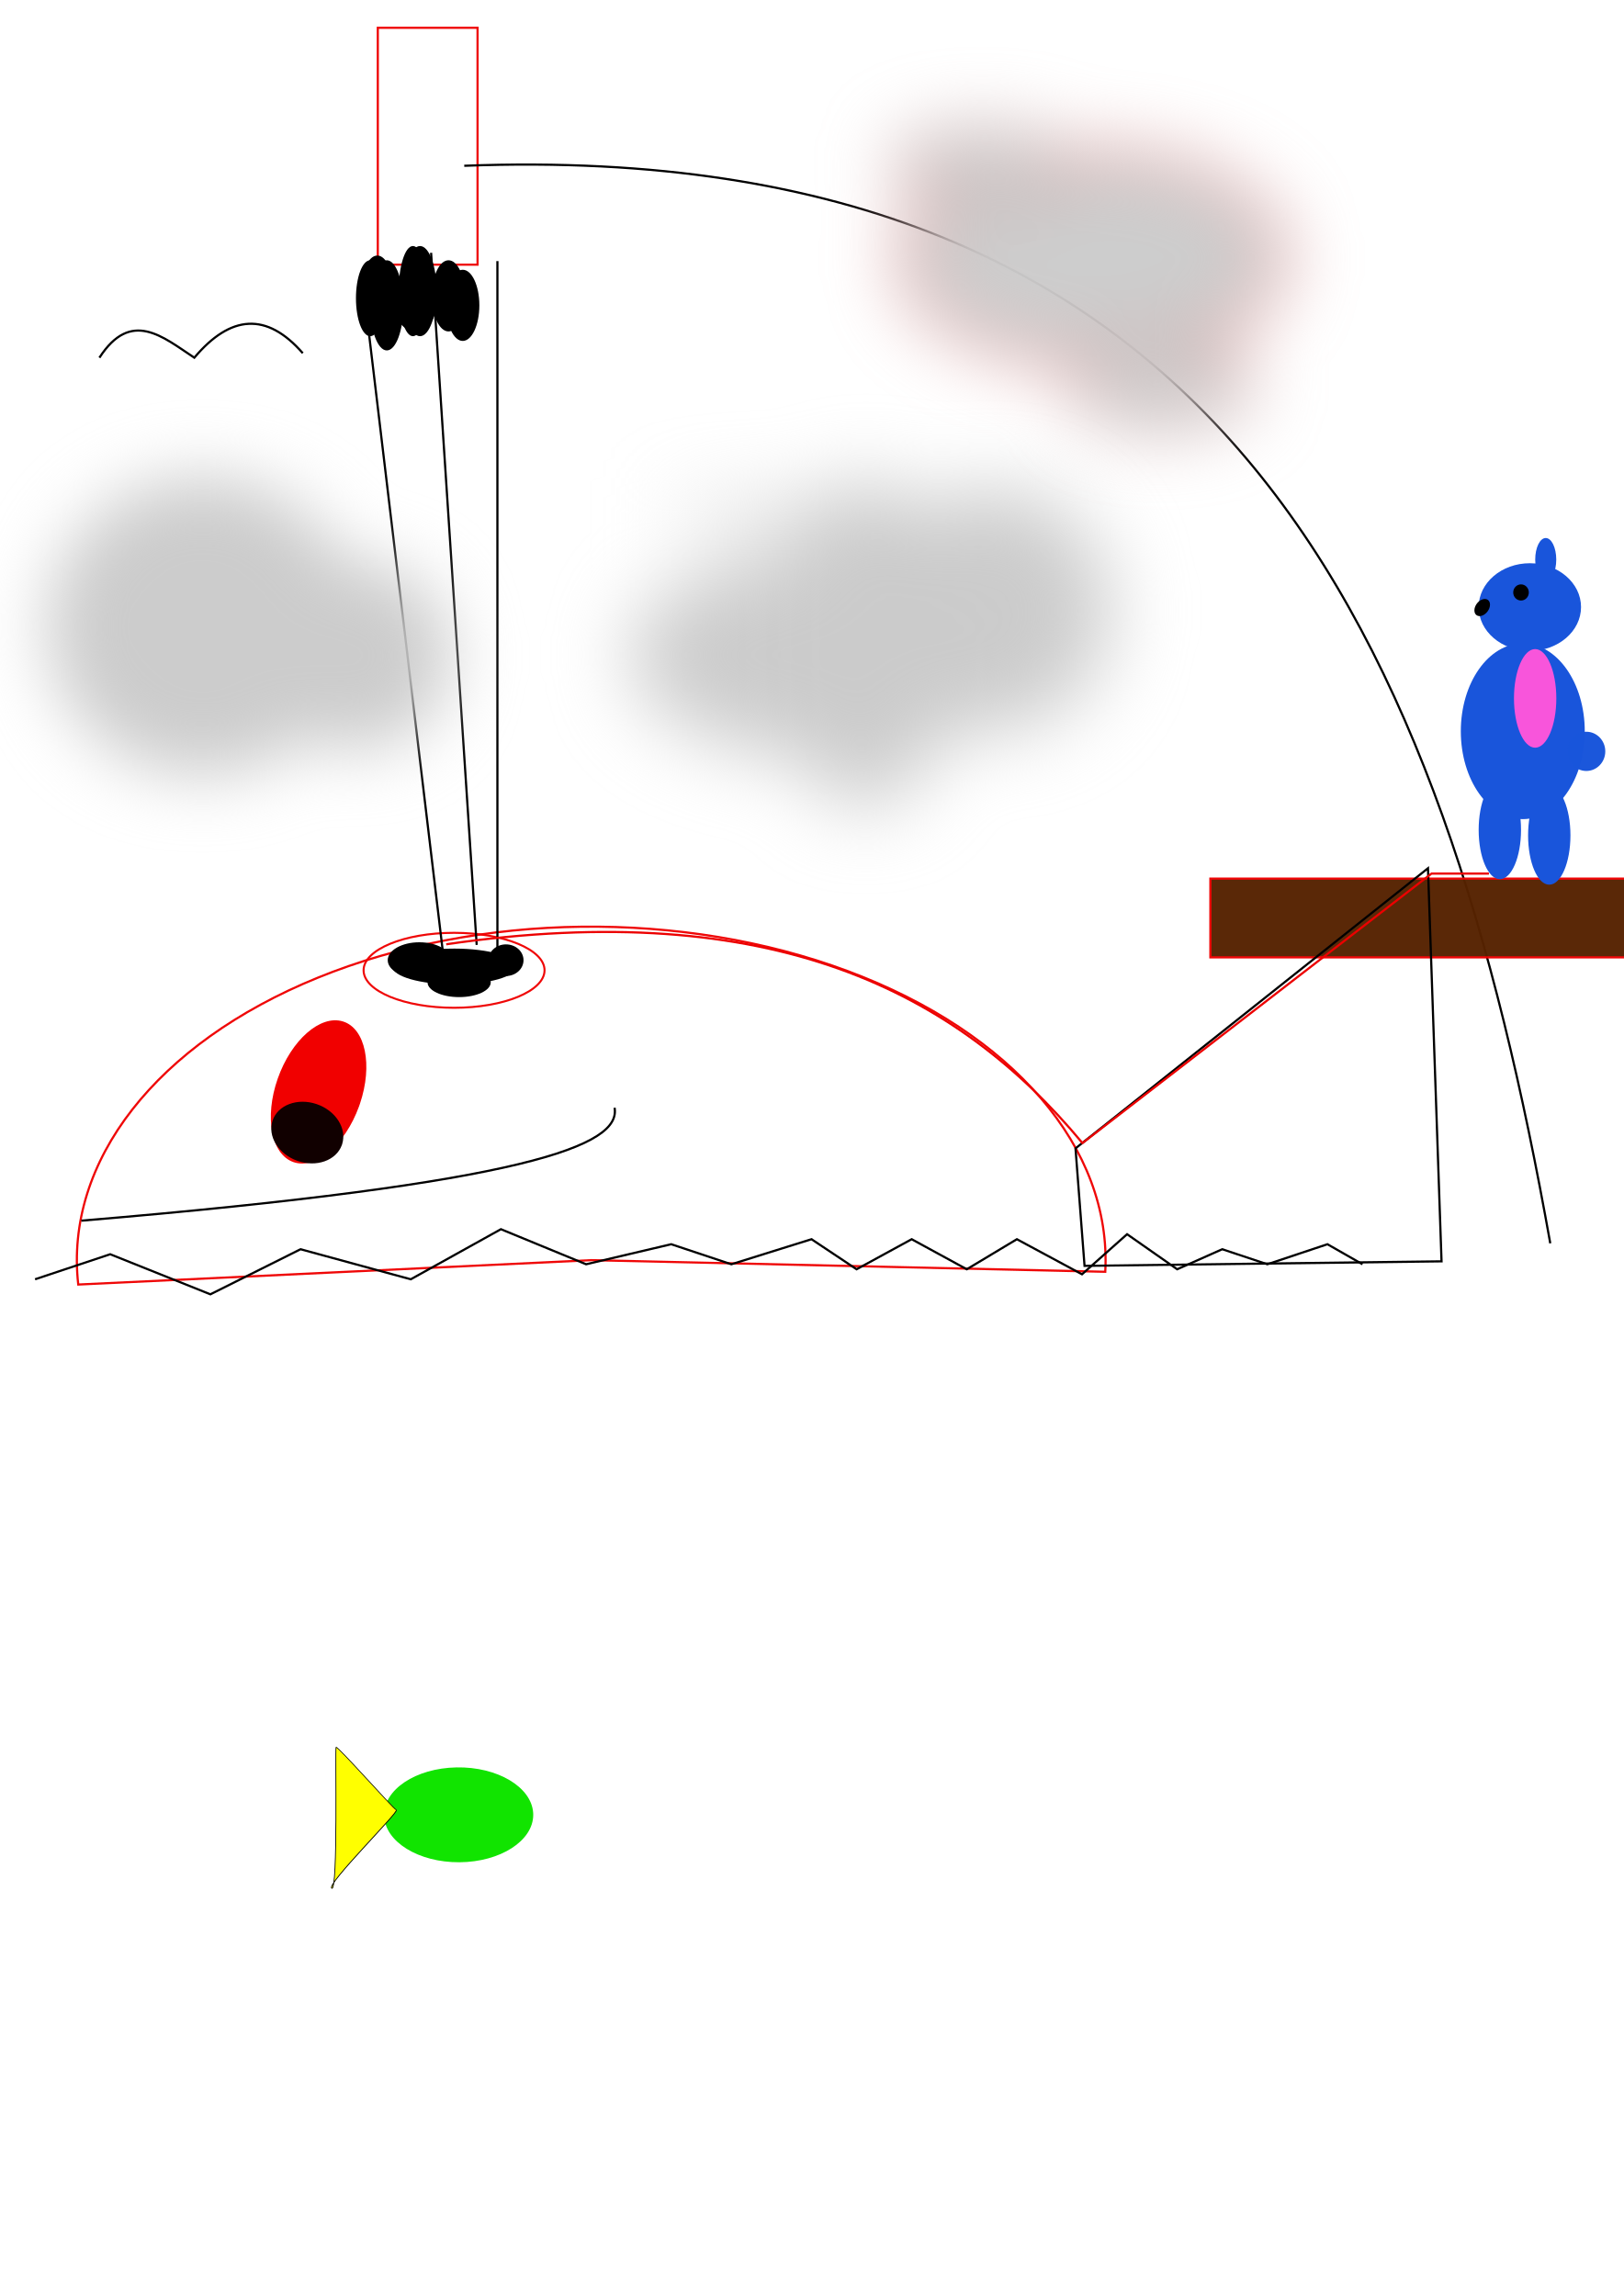
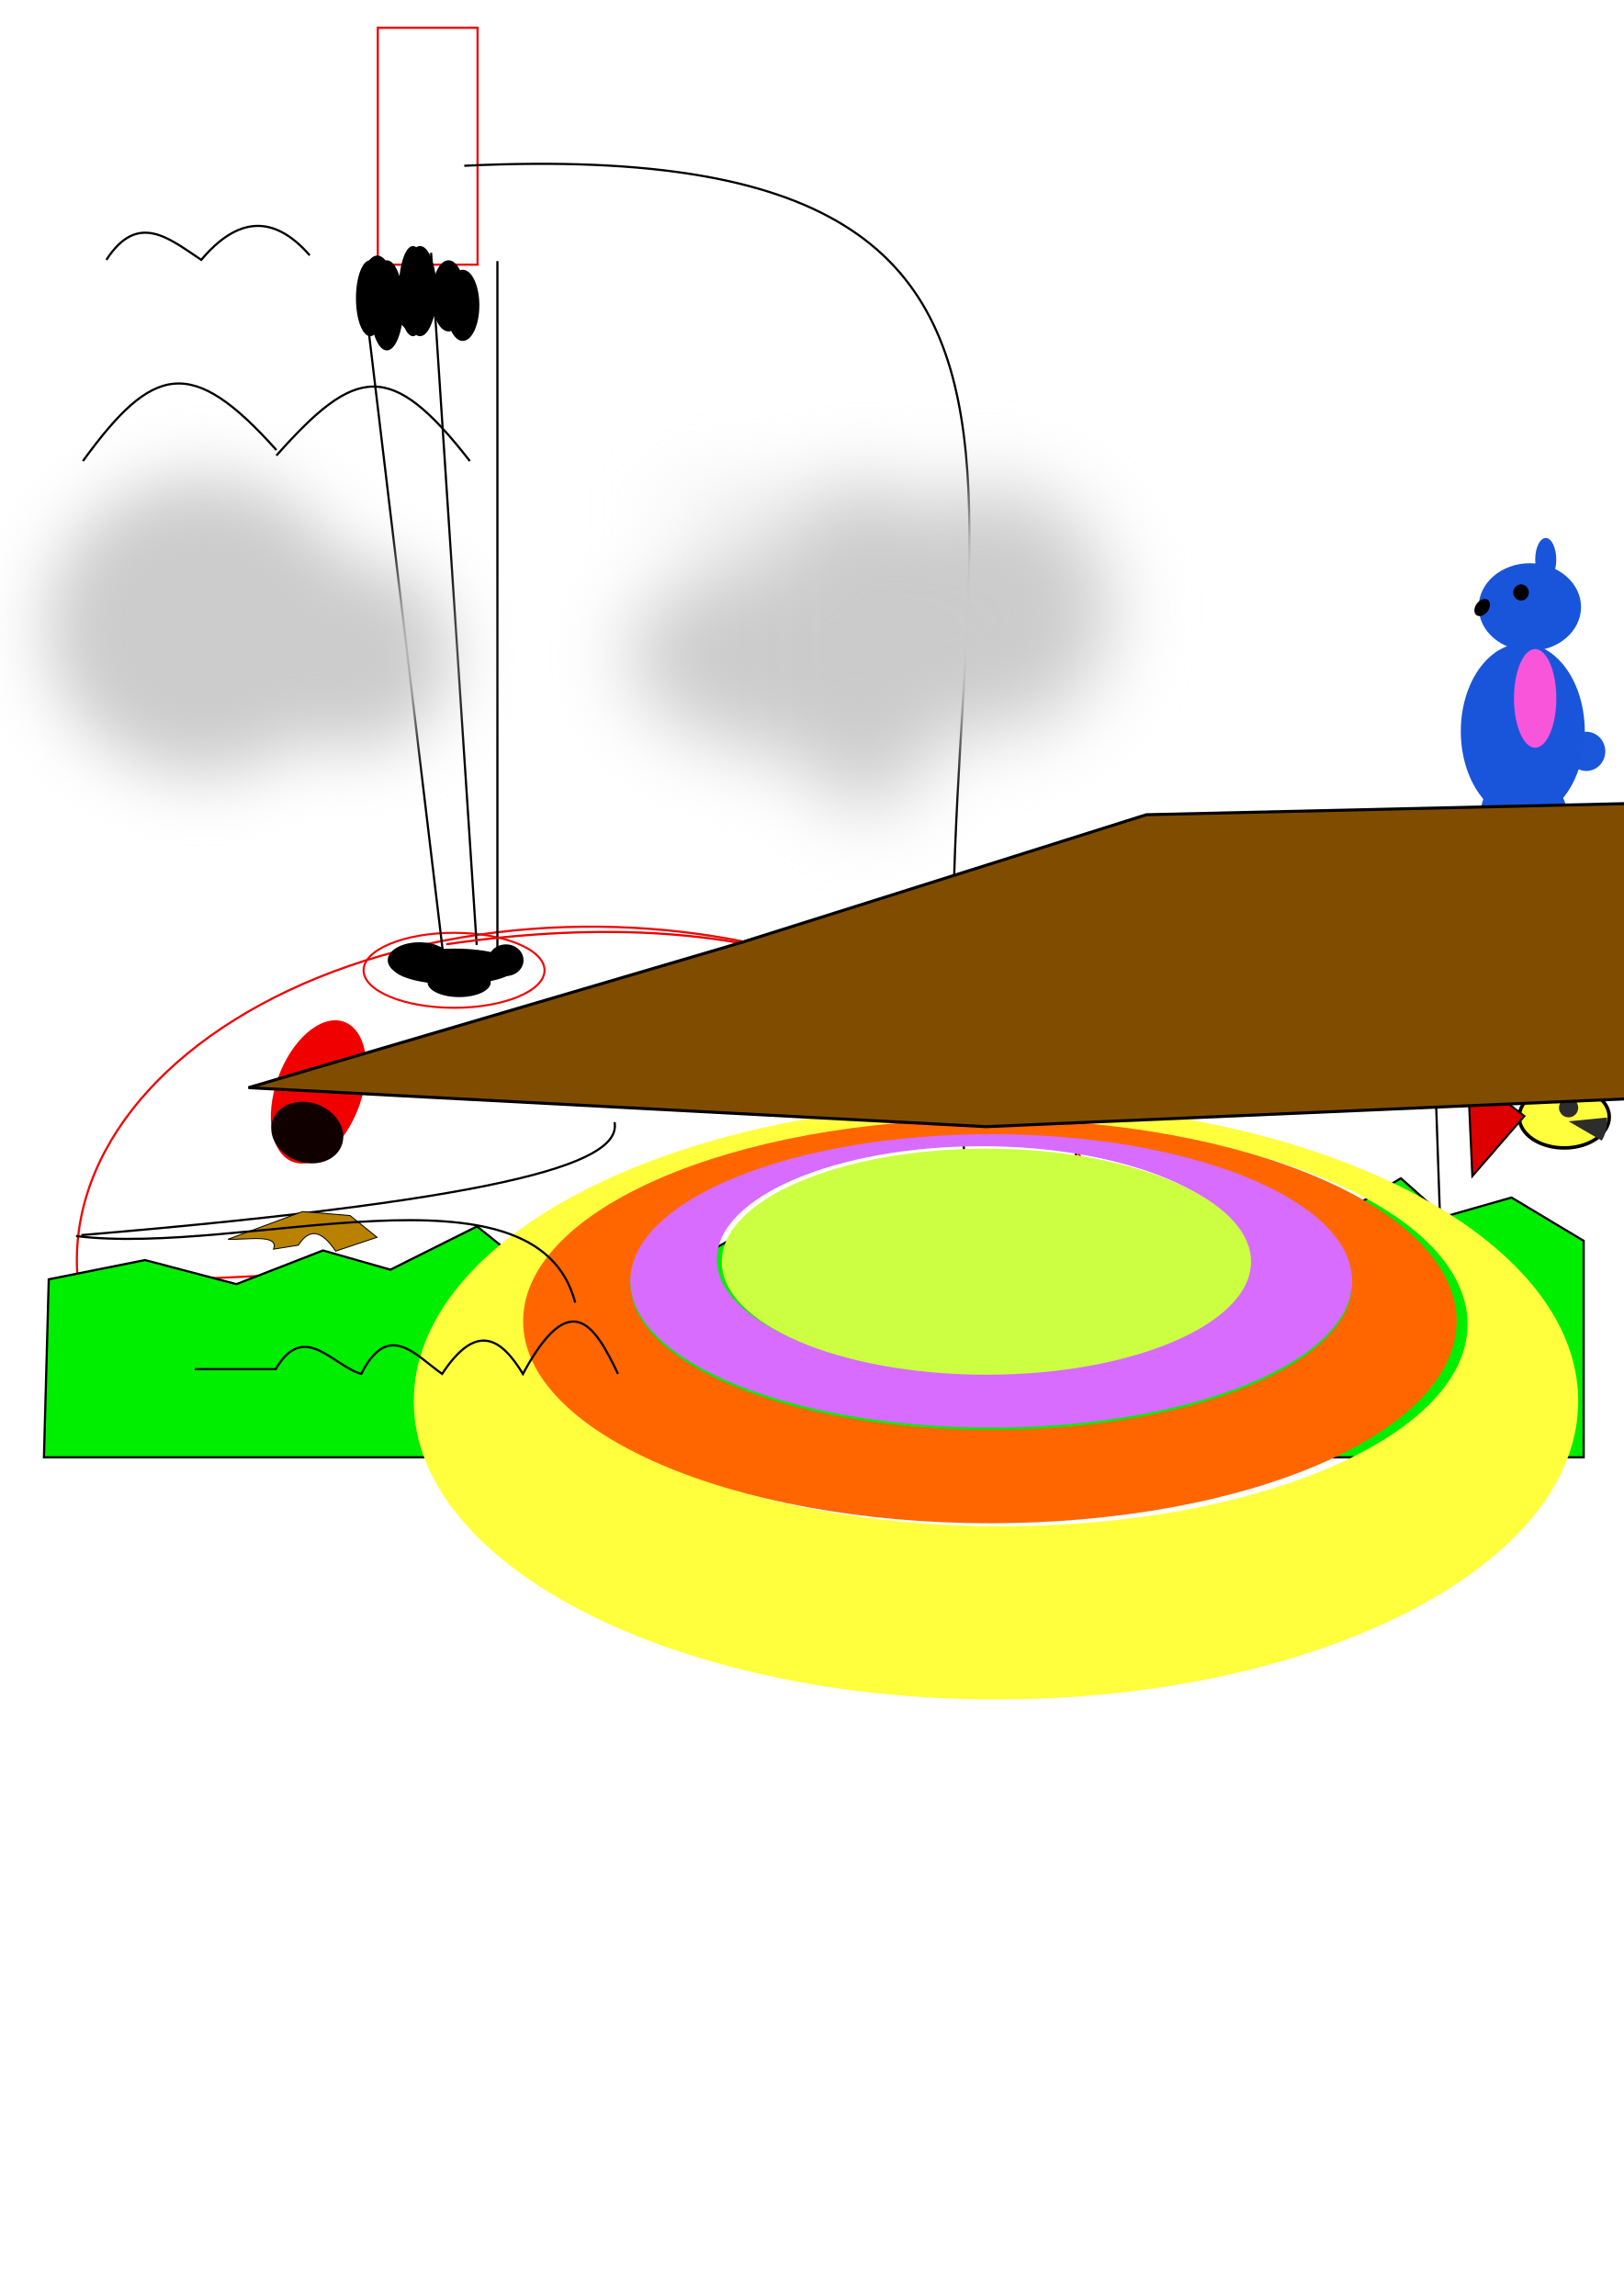
<svg xmlns="http://www.w3.org/2000/svg" version="1.1" id="svg2" viewBox="0 0 744.094 1052.362" height="297mm" width="210mm">
  <defs id="defs4">
    <filter style="color-interpolation-filters:sRGB" id="filter4315" x="-0.212" width="1.425" y="-0.276" height="1.552">
      <feGaussianBlur stdDeviation="15.836" id="feGaussianBlur4317" />
    </filter>
    <filter height="1.537" y="-0.269" width="1.396" x="-0.198" id="filter4284" style="color-interpolation-filters:sRGB">
      <feGaussianBlur id="feGaussianBlur4286" stdDeviation="15.302" />
    </filter>
    <filter height="1.562" y="-0.281" width="1.384" x="-0.192" id="filter4398" style="color-interpolation-filters:sRGB">
      <feGaussianBlur id="feGaussianBlur4400" stdDeviation="17.619" />
    </filter>
  </defs>
  <g transform="translate(3.799142,3.799145)" id="layer1">
    <path d="m 32.059,584.964 a 235.714,152.857 0 0 1 109.724,-140.621 235.714,152.857 0 0 1 242.98,-3.019 235.714,152.857 0 0 1 117.951,137.792 l -235.571,-5.325 z" id="path4160" style="opacity:0.97;fill:none;fill-opacity:1;stroke:#ef0000;stroke-width:1;stroke-miterlimit:4;stroke-dasharray:none;stroke-opacity:1" />
    <ellipse ry="17.179" rx="41.465" cy="440.934" cx="204.286" id="path4170" style="opacity:0.97;fill:none;fill-opacity:1;stroke:#ef0000;stroke-width:0.927;stroke-miterlimit:4;stroke-dasharray:none;stroke-opacity:1" />
  </g>
  <rect y="12.736" x="173.134" height="108.571" width="45.714" id="rect4175" style="opacity:0.97;fill:none;fill-opacity:1;stroke:#ef0000;stroke-width:1;stroke-miterlimit:4;stroke-dasharray:none;stroke-opacity:1" />
  <path id="path4233" d="" style="fill:none;fill-rule:evenodd;stroke:#000000;stroke-width:1px;stroke-linecap:butt;stroke-linejoin:miter;stroke-opacity:1" />
  <path id="path4237" d="m 203.254,438.801 -36.092,-302.032" style="fill:none;fill-rule:evenodd;stroke:#000000;stroke-width:1px;stroke-linecap:butt;stroke-linejoin:miter;stroke-opacity:1" />
  <path id="path4245" d="m 218.451,433.102 -20.895,-317.228" style="fill:none;fill-rule:evenodd;stroke:#000000;stroke-width:1px;stroke-linecap:butt;stroke-linejoin:miter;stroke-opacity:1" />
  <g id="g4260">
    <path style="fill:none;fill-rule:evenodd;stroke:#000000;stroke-width:1px;stroke-linecap:butt;stroke-linejoin:miter;stroke-opacity:1" d="m 227.948,435.002 0,-315.329" id="path4249" />
  </g>
-   <path id="path4282" d="m 212.752,75.983 c 350.041,-13.377 448.272,216.661 497.688,493.888" style="fill:none;fill-rule:evenodd;stroke:#000000;stroke-width:1px;stroke-linecap:butt;stroke-linejoin:miter;stroke-opacity:1" />
+   <path id="path4282" d="m 212.752,75.983 c 350.041,-16.859 184.816,205.79 234.232,486.289" style="fill:none;fill-rule:evenodd;stroke:#000000;stroke-width:1px;stroke-linecap:butt;stroke-linejoin:miter;stroke-opacity:1" />
  <rect y="402.709" x="554.675" height="36.092" width="195.656" id="rect4859" style="opacity:0.97;fill:#552200;fill-opacity:1;stroke:#ef0000;stroke-width:1;stroke-miterlimit:4;stroke-dasharray:none;stroke-opacity:1" />
  <g transform="translate(-153.1841,237.5237)" id="g4374-9" style="fill:#341979;fill-opacity:0">
    <ellipse ry="52.238" rx="56.037" cy="107.326" cx="458.746" id="path4358-8" style="opacity:0.97;fill:#341979;fill-opacity:0;stroke:#6e4e5d;stroke-width:1.9;stroke-miterlimit:4;stroke-dasharray:none;stroke-opacity:0" />
    <ellipse ry="60.786" rx="43.69" cy="112.075" cx="545.177" id="path4360-4" style="opacity:0.97;fill:#341979;fill-opacity:0;stroke:#6e4e5d;stroke-width:1.9;stroke-miterlimit:4;stroke-dasharray:none;stroke-opacity:0" />
    <ellipse ry="35.142" rx="37.042" cy="190.907" cx="603.114" id="path4362-6" style="opacity:0.97;fill:#341979;fill-opacity:0;stroke:#6e4e5d;stroke-width:1.9;stroke-miterlimit:4;stroke-dasharray:none;stroke-opacity:0" />
    <ellipse ry="20.895" rx="98.778" cy="159.564" cx="548.976" id="path4364-7" style="opacity:0.97;fill:#341979;fill-opacity:0;stroke:#6e4e5d;stroke-width:1.9;stroke-miterlimit:4;stroke-dasharray:none;stroke-opacity:0" />
  </g>
  <path style="opacity:0.97;fill:#dc0000;fill-opacity:0;stroke:#6e4e5d;stroke-width:1.9;stroke-miterlimit:4;stroke-dasharray:none;stroke-opacity:0" id="path4756" ry="25.644" rx="0.95" cy="183.309" cx="46.539" />
-   <g id="g4222" style="fill:#cccccc;filter:url(#filter4315)">
-     <ellipse style="opacity:0.97;fill:#cccccc;fill-opacity:1;stroke:#ef0000;stroke-width:2.249;stroke-miterlimit:4;stroke-dasharray:none;stroke-opacity:1" id="path4170-1" cx="500.342" cy="118.167" rx="87.145" ry="48.084" />
-     <ellipse style="opacity:0.97;fill:#cccccc;fill-opacity:1;stroke:#ef0000;stroke-width:1.012;stroke-miterlimit:4;stroke-dasharray:none;stroke-opacity:1" id="path4170-3" cx="531.907" cy="175.925" rx="41.422" ry="20.495" />
-     <ellipse style="opacity:0.97;fill:#cccccc;fill-opacity:1;stroke:#ef0000;stroke-width:0.927;stroke-miterlimit:4;stroke-dasharray:none;stroke-opacity:1" id="path4170-8" cx="449.972" cy="75.856" rx="41.465" ry="17.179" />
-   </g>
  <g style="fill:#cccccc;fill-opacity:1;filter:url(#filter4284)" id="g4870">
    <ellipse style="color:#000000;clip-rule:nonzero;display:inline;overflow:visible;visibility:visible;opacity:1;isolation:auto;mix-blend-mode:normal;color-interpolation:sRGB;color-interpolation-filters:linearRGB;solid-color:#000000;solid-opacity:1;fill:#cccccc;fill-opacity:1;fill-rule:nonzero;stroke:#224ed4;stroke-width:1.9;stroke-linecap:butt;stroke-linejoin:miter;stroke-miterlimit:4;stroke-dasharray:none;stroke-dashoffset:0;stroke-opacity:0;color-rendering:auto;image-rendering:auto;shape-rendering:auto;text-rendering:auto;enable-background:accumulate" id="path4858" cx="92.741" cy="287.008" rx="71.264" ry="68.335" />
    <ellipse style="color:#000000;clip-rule:nonzero;display:inline;overflow:visible;visibility:visible;opacity:1;isolation:auto;mix-blend-mode:normal;color-interpolation:sRGB;color-interpolation-filters:linearRGB;solid-color:#000000;solid-opacity:1;fill:#cccccc;fill-opacity:1;fill-rule:nonzero;stroke:#224ed4;stroke-width:1.9;stroke-linecap:butt;stroke-linejoin:miter;stroke-miterlimit:4;stroke-dasharray:none;stroke-dashoffset:0;stroke-opacity:0;color-rendering:auto;image-rendering:auto;shape-rendering:auto;text-rendering:auto;enable-background:accumulate" id="path4868" cx="163.028" cy="300.675" rx="43.93" ry="42.954" />
  </g>
  <ellipse ry="9.273" rx="21.637" cy="404.269" cx="495.601" id="path4294" style="color:#000000;clip-rule:nonzero;display:inline;overflow:visible;visibility:visible;opacity:1;isolation:auto;mix-blend-mode:normal;color-interpolation:sRGB;color-interpolation-filters:linearRGB;solid-color:#000000;solid-opacity:1;fill:#1955db;fill-opacity:0;fill-rule:nonzero;stroke:#224ed4;stroke-width:1.9;stroke-linecap:butt;stroke-linejoin:miter;stroke-miterlimit:4;stroke-dasharray:none;stroke-dashoffset:0;stroke-opacity:0;color-rendering:auto;image-rendering:auto;shape-rendering:auto;text-rendering:auto;enable-background:accumulate" />
  <g style="fill:#cccccc;fill-opacity:0.981;filter:url(#filter4398)" id="g4304">
    <path d="m 436.901,235.547 a 66.485,5.699 0 0 1 -42.085,5.301 66.485,5.699 0 0 1 -72.975,-1.41 66.485,5.699 0 0 1 -11.479,-6.336 66.485,5.699 0 0 1 64.55,-3.241 l -4.496,5.686 z" id="path4771" style="opacity:0.97;fill:#cccccc;fill-opacity:0.981;stroke:#6e4e5d;stroke-width:1.9;stroke-miterlimit:4;stroke-dasharray:none;stroke-opacity:0" />
    <ellipse style="color:#000000;clip-rule:nonzero;display:inline;overflow:visible;visibility:visible;opacity:1;isolation:auto;mix-blend-mode:normal;color-interpolation:sRGB;color-interpolation-filters:linearRGB;solid-color:#000000;solid-opacity:1;fill:#cccccc;fill-opacity:0.981;fill-rule:nonzero;stroke:#224ed4;stroke-width:1.9;stroke-linecap:butt;stroke-linejoin:miter;stroke-miterlimit:4;stroke-dasharray:none;stroke-dashoffset:0;stroke-opacity:0;color-rendering:auto;image-rendering:auto;shape-rendering:auto;text-rendering:auto;enable-background:accumulate" id="path4288" cx="396.686" cy="295.052" rx="40.184" ry="75.216" />
    <ellipse style="color:#000000;clip-rule:nonzero;display:inline;overflow:visible;visibility:visible;opacity:1;isolation:auto;mix-blend-mode:normal;color-interpolation:sRGB;color-interpolation-filters:linearRGB;solid-color:#000000;solid-opacity:1;fill:#cccccc;fill-opacity:0.981;fill-rule:nonzero;stroke:#224ed4;stroke-width:1.9;stroke-linecap:butt;stroke-linejoin:miter;stroke-miterlimit:4;stroke-dasharray:none;stroke-dashoffset:0;stroke-opacity:0;color-rendering:auto;image-rendering:auto;shape-rendering:auto;text-rendering:auto;enable-background:accumulate" id="path4290" cx="454.386" cy="279.596" rx="54.609" ry="55.639" />
    <ellipse style="color:#000000;clip-rule:nonzero;display:inline;overflow:visible;visibility:visible;opacity:1;isolation:auto;mix-blend-mode:normal;color-interpolation:sRGB;color-interpolation-filters:linearRGB;solid-color:#000000;solid-opacity:1;fill:#cccccc;fill-opacity:0.981;fill-rule:nonzero;stroke:#224ed4;stroke-width:1.9;stroke-linecap:butt;stroke-linejoin:miter;stroke-miterlimit:4;stroke-dasharray:none;stroke-dashoffset:0;stroke-opacity:0;color-rendering:auto;image-rendering:auto;shape-rendering:auto;text-rendering:auto;enable-background:accumulate" id="path4302" cx="378.14" cy="300.203" rx="89.641" ry="47.396" />
  </g>
  <path d="m 914.955,485.674 a 1.03,154.553 0 0 1 0.597,-140.211 1.03,154.553 0 0 1 1.099,22.213 1.03,154.553 0 0 1 0.328,158.903 l -0.994,-40.913 z" id="path4430" style="color:#000000;clip-rule:nonzero;display:inline;overflow:visible;visibility:visible;opacity:1;isolation:auto;mix-blend-mode:normal;color-interpolation:sRGB;color-interpolation-filters:linearRGB;solid-color:#000000;solid-opacity:1;fill:#1955db;fill-opacity:0;fill-rule:nonzero;stroke:#224ed4;stroke-width:1.9;stroke-linecap:butt;stroke-linejoin:miter;stroke-miterlimit:4;stroke-dasharray:none;stroke-dashoffset:0;stroke-opacity:0;color-rendering:auto;image-rendering:auto;shape-rendering:auto;text-rendering:auto;enable-background:accumulate" />
  <path d="m 921.137,339.357 a 1.03,84.489 0 0 1 -1.03,84.489 1.03,84.489 0 0 1 -1.031,-84.407 l 1.03,-0.082 z" id="path4432" style="color:#000000;clip-rule:nonzero;display:inline;overflow:visible;visibility:visible;opacity:1;isolation:auto;mix-blend-mode:normal;color-interpolation:sRGB;color-interpolation-filters:linearRGB;solid-color:#000000;solid-opacity:1;fill:#1955db;fill-opacity:0;fill-rule:nonzero;stroke:#224ed4;stroke-width:1.9;stroke-linecap:butt;stroke-linejoin:miter;stroke-miterlimit:4;stroke-dasharray:none;stroke-dashoffset:0;stroke-opacity:0;color-rendering:auto;image-rendering:auto;shape-rendering:auto;text-rendering:auto;enable-background:accumulate" />
  <ellipse transform="matrix(0,1,-1,0,0,0)" ry="29.809" rx="13.324" cy="-1267.493" cx="880.769" id="path4437-2" style="color:#000000;clip-rule:nonzero;display:inline;overflow:visible;visibility:visible;opacity:1;isolation:auto;mix-blend-mode:normal;color-interpolation:sRGB;color-interpolation-filters:linearRGB;solid-color:#000000;solid-opacity:1;fill:#1955db;fill-opacity:1;fill-rule:nonzero;stroke:#224ed4;stroke-width:2.042;stroke-linecap:butt;stroke-linejoin:miter;stroke-miterlimit:4;stroke-dasharray:none;stroke-dashoffset:0;stroke-opacity:0;color-rendering:auto;image-rendering:auto;shape-rendering:auto;text-rendering:auto;enable-background:accumulate" />
  <g transform="matrix(0.7850347,0,0,0.8124932,-34.17335,-308.9028)" id="g4500">
    <ellipse style="color:#000000;clip-rule:nonzero;display:inline;overflow:visible;visibility:visible;opacity:1;isolation:auto;mix-blend-mode:normal;color-interpolation:sRGB;color-interpolation-filters:linearRGB;solid-color:#000000;solid-opacity:1;fill:#1955db;fill-opacity:1;fill-rule:nonzero;stroke:#224ed4;stroke-width:1.671;stroke-linecap:butt;stroke-linejoin:miter;stroke-miterlimit:4;stroke-dasharray:none;stroke-dashoffset:0;stroke-opacity:0;color-rendering:auto;image-rendering:auto;shape-rendering:auto;text-rendering:auto;enable-background:accumulate" id="path4421" cx="932.471" cy="792.713" rx="36.177" ry="49.572" />
    <ellipse style="color:#000000;clip-rule:nonzero;display:inline;overflow:visible;visibility:visible;opacity:1;isolation:auto;mix-blend-mode:normal;color-interpolation:sRGB;color-interpolation-filters:linearRGB;solid-color:#000000;solid-opacity:1;fill:#1955db;fill-opacity:1;fill-rule:nonzero;stroke:#224ed4;stroke-width:1.9;stroke-linecap:butt;stroke-linejoin:miter;stroke-miterlimit:4;stroke-dasharray:none;stroke-dashoffset:0;stroke-opacity:0;color-rendering:auto;image-rendering:auto;shape-rendering:auto;text-rendering:auto;enable-background:accumulate" id="path4423" cx="936.592" cy="722.649" rx="29.88" ry="24.729" />
    <ellipse style="color:#000000;clip-rule:nonzero;display:inline;overflow:visible;visibility:visible;opacity:1;isolation:auto;mix-blend-mode:normal;color-interpolation:sRGB;color-interpolation-filters:linearRGB;solid-color:#000000;solid-opacity:1;fill:#1955db;fill-opacity:1;fill-rule:nonzero;stroke:#224ed4;stroke-width:2.301;stroke-linecap:butt;stroke-linejoin:miter;stroke-miterlimit:4;stroke-dasharray:none;stroke-dashoffset:0;stroke-opacity:0;color-rendering:auto;image-rendering:auto;shape-rendering:auto;text-rendering:auto;enable-background:accumulate" id="path4428" ry="12.164" rx="6.142" cy="695.86" cx="-945.865" transform="scale(-1,1)" />
    <ellipse style="color:#000000;clip-rule:nonzero;display:inline;overflow:visible;visibility:visible;opacity:1;isolation:auto;mix-blend-mode:normal;color-interpolation:sRGB;color-interpolation-filters:linearRGB;solid-color:#000000;solid-opacity:1;fill:#1955db;fill-opacity:1;fill-rule:nonzero;stroke:#224ed4;stroke-width:1.9;stroke-linecap:butt;stroke-linejoin:miter;stroke-miterlimit:4;stroke-dasharray:none;stroke-dashoffset:0;stroke-opacity:0;color-rendering:auto;image-rendering:auto;shape-rendering:auto;text-rendering:auto;enable-background:accumulate" id="path4437" cx="947.926" cy="851.443" rx="12.364" ry="27.82" />
    <ellipse style="color:#000000;clip-rule:nonzero;display:inline;overflow:visible;visibility:visible;opacity:1;isolation:auto;mix-blend-mode:normal;color-interpolation:sRGB;color-interpolation-filters:linearRGB;solid-color:#000000;solid-opacity:1;fill:#1955db;fill-opacity:1;fill-rule:nonzero;stroke:#224ed4;stroke-width:1.9;stroke-linecap:butt;stroke-linejoin:miter;stroke-miterlimit:4;stroke-dasharray:none;stroke-dashoffset:0;stroke-opacity:0;color-rendering:auto;image-rendering:auto;shape-rendering:auto;text-rendering:auto;enable-background:accumulate" id="path4437-3" cx="919.076" cy="848.352" rx="12.364" ry="27.82" />
    <ellipse style="color:#000000;clip-rule:nonzero;display:inline;overflow:visible;visibility:visible;opacity:1;isolation:auto;mix-blend-mode:normal;color-interpolation:sRGB;color-interpolation-filters:linearRGB;solid-color:#000000;solid-opacity:1;fill:#f855db;fill-opacity:1;fill-rule:nonzero;stroke:#224ed4;stroke-width:1.9;stroke-linecap:butt;stroke-linejoin:miter;stroke-miterlimit:4;stroke-dasharray:none;stroke-dashoffset:0;stroke-opacity:0;color-rendering:auto;image-rendering:auto;shape-rendering:auto;text-rendering:auto;enable-background:accumulate" id="path4437-8" cx="939.683" cy="774.167" rx="12.364" ry="27.82" />
    <ellipse style="color:#000000;clip-rule:nonzero;display:inline;overflow:visible;visibility:visible;opacity:1;isolation:auto;mix-blend-mode:normal;color-interpolation:sRGB;color-interpolation-filters:linearRGB;solid-color:#000000;solid-opacity:1;fill:#000000;fill-opacity:1;fill-rule:nonzero;stroke:#224ed4;stroke-width:1.027;stroke-linecap:butt;stroke-linejoin:miter;stroke-miterlimit:4;stroke-dasharray:none;stroke-dashoffset:0;stroke-opacity:0;color-rendering:auto;image-rendering:auto;shape-rendering:auto;text-rendering:auto;enable-background:accumulate" id="path4481" cx="931.44" cy="714.406" rx="4.558" ry="4.558" />
    <ellipse style="color:#000000;clip-rule:nonzero;display:inline;overflow:visible;visibility:visible;opacity:1;isolation:auto;mix-blend-mode:normal;color-interpolation:sRGB;color-interpolation-filters:linearRGB;solid-color:#000000;solid-opacity:1;fill:#000000;fill-opacity:1;fill-rule:nonzero;stroke:#224ed4;stroke-width:1.058;stroke-linecap:butt;stroke-linejoin:miter;stroke-miterlimit:4;stroke-dasharray:none;stroke-dashoffset:0;stroke-opacity:0;color-rendering:auto;image-rendering:auto;shape-rendering:auto;text-rendering:auto;enable-background:accumulate" id="path4481-6" cx="964.207" cy="1045.133" rx="4.836" ry="4.558" transform="matrix(0.9425082,-0.334183,0,1,0,0)" />
    <ellipse style="color:#000000;clip-rule:nonzero;display:inline;overflow:visible;visibility:visible;opacity:1;isolation:auto;mix-blend-mode:normal;color-interpolation:sRGB;color-interpolation-filters:linearRGB;solid-color:#000000;solid-opacity:1;fill:#1955db;fill-opacity:0.987;fill-rule:nonzero;stroke:#224ed4;stroke-width:2.439;stroke-linecap:butt;stroke-linejoin:miter;stroke-miterlimit:4;stroke-dasharray:none;stroke-dashoffset:0;stroke-opacity:0;color-rendering:auto;image-rendering:auto;shape-rendering:auto;text-rendering:auto;enable-background:accumulate" id="path4498" cx="969.564" cy="804.047" rx="11.065" ry="11.065" />
  </g>
  <ellipse ry="29.362" rx="97.874" cy="131.255" cx="158.774" id="path4307" style="color:#000000;clip-rule:nonzero;display:inline;overflow:visible;visibility:visible;opacity:1;isolation:auto;mix-blend-mode:normal;color-interpolation:sRGB;color-interpolation-filters:linearRGB;solid-color:#000000;solid-opacity:1;fill:#1955db;fill-opacity:0;fill-rule:nonzero;stroke:#224ed4;stroke-width:1.9;stroke-linecap:butt;stroke-linejoin:miter;stroke-miterlimit:4;stroke-dasharray:none;stroke-dashoffset:0;stroke-opacity:0;color-rendering:auto;image-rendering:auto;shape-rendering:auto;text-rendering:auto;enable-background:accumulate" />
  <g transform="matrix(0.4933206,0,0,0.4444629,46.78092,105.2884)" id="g4376">
    <ellipse style="opacity:1;fill:#000000;fill-opacity:1;fill-rule:nonzero;stroke:#224ed4;stroke-width:1.9;stroke-miterlimit:4;stroke-dasharray:none;stroke-opacity:0" id="path4368" cx="327.336" cy="759.826" rx="57.637" ry="18.487" />
    <ellipse style="opacity:1;fill:#000000;fill-opacity:1;fill-rule:nonzero;stroke:#224ed4;stroke-width:1.9;stroke-miterlimit:4;stroke-dasharray:none;stroke-opacity:0" id="path4370" cx="294.711" cy="753.301" rx="29.362" ry="18.487" />
    <circle style="opacity:1;fill:#000000;fill-opacity:1;fill-rule:nonzero;stroke:#224ed4;stroke-width:1.9;stroke-miterlimit:4;stroke-dasharray:none;stroke-opacity:0" id="path4372" cx="375.185" cy="753.301" r="16.312" />
    <ellipse style="opacity:1;fill:#000000;fill-opacity:1;fill-rule:nonzero;stroke:#224ed4;stroke-width:1.9;stroke-miterlimit:4;stroke-dasharray:none;stroke-opacity:0" id="path4374" cx="331.686" cy="776.139" rx="29.362" ry="15.225" />
  </g>
  <ellipse ry="17.4" rx="7.612" cy="134.517" cx="172.912" id="path4506" style="opacity:1;fill:#000000;fill-opacity:1;fill-rule:nonzero;stroke:#224ed4;stroke-width:1.9;stroke-miterlimit:4;stroke-dasharray:none;stroke-opacity:0" />
  <ellipse ry="13.05" rx="9.787" cy="138.867" cx="190.311" id="path4541" style="opacity:1;fill:#000000;fill-opacity:1;fill-rule:nonzero;stroke:#224ed4;stroke-width:1.9;stroke-miterlimit:4;stroke-dasharray:none;stroke-opacity:0" />
  <ellipse ry="16.312" rx="7.612" cy="139.955" cx="212.061" id="path4543" style="opacity:1;fill:#000000;fill-opacity:1;fill-rule:nonzero;stroke:#224ed4;stroke-width:1.9;stroke-miterlimit:4;stroke-dasharray:none;stroke-opacity:0" />
  <ellipse ry="16.312" rx="7.612" cy="135.605" cx="205.536" id="path4545" style="opacity:1;fill:#000000;fill-opacity:1;fill-rule:nonzero;stroke:#224ed4;stroke-width:1.9;stroke-miterlimit:4;stroke-dasharray:none;stroke-opacity:0" />
  <ellipse ry="17.4" rx="6.525" cy="136.692" cx="169.649" id="path4547" style="opacity:1;fill:#000000;fill-opacity:1;fill-rule:nonzero;stroke:#224ed4;stroke-width:1.9;stroke-miterlimit:4;stroke-dasharray:none;stroke-opacity:0" />
  <ellipse ry="20.662" rx="7.612" cy="139.955" cx="177.262" id="path4549" style="opacity:1;fill:#000000;fill-opacity:1;fill-rule:nonzero;stroke:#224ed4;stroke-width:1.9;stroke-miterlimit:4;stroke-dasharray:none;stroke-opacity:0" />
  <ellipse ry="20.662" rx="7.612" cy="133.43" cx="192.486" id="path4551" style="opacity:1;fill:#000000;fill-opacity:1;fill-rule:nonzero;stroke:#224ed4;stroke-width:1.9;stroke-miterlimit:4;stroke-dasharray:none;stroke-opacity:0" />
  <ellipse ry="20.662" rx="6.525" cy="133.43" cx="189.224" id="path4553" style="opacity:1;fill:#000000;fill-opacity:1;fill-rule:nonzero;stroke:#224ed4;stroke-width:1.9;stroke-miterlimit:4;stroke-dasharray:none;stroke-opacity:0" />
-   <path id="path4210" d="m 16.069,586.354 34.434,-11.478 45.912,18.365 41.321,-20.66 50.503,13.774 41.321,-22.956 39.025,16.069 39.025,-9.182 27.547,9.182 36.73,-11.478 20.66,13.774 25.252,-13.774 25.252,13.774 22.956,-13.774 29.843,16.069 20.66,-18.365 22.956,16.069 20.66,-9.182 20.66,6.887 27.547,-9.182 16.069,9.182" style="fill:none;fill-rule:evenodd;stroke:#000000;stroke-width:1px;stroke-linecap:butt;stroke-linejoin:miter;stroke-opacity:1" />
  <path style="opacity:1;fill:#f10000;fill-opacity:1;fill-rule:nonzero;stroke:#224ed4;stroke-width:1.881;stroke-miterlimit:4;stroke-dasharray:none;stroke-opacity:0" id="path4217" d="m 328.047,420.354 a 19.683,34.179 0 0 1 -19.494,34.177 19.683,34.179 0 0 1 -19.868,-33.522 19.683,34.179 0 0 1 19.113,-34.821 19.683,34.179 0 0 1 20.235,32.853" transform="matrix(0.9396926,0.3420201,-0.3420201,0.9396926,0,0)" />
  <path style="opacity:1;fill:#110000;fill-opacity:1;fill-rule:nonzero;stroke:#224ed4;stroke-width:1.361;stroke-miterlimit:4;stroke-dasharray:none;stroke-opacity:0" id="path4219" d="m 326.71,439.639 a 16.836,13.73 0 0 1 -16.675,13.73 16.836,13.73 0 0 1 -16.995,-13.466 16.836,13.73 0 0 1 16.349,-13.988 16.836,13.73 0 0 1 17.309,13.198" transform="matrix(0.9396926,0.3420201,-0.3420201,0.9396926,0,0)" />
-   <path style="fill:none;fill-rule:evenodd;stroke:#000000;stroke-width:1px;stroke-linecap:butt;stroke-linejoin:miter;stroke-opacity:1" d="m 37.276,559.491 c 205.207,-17.257 247.415,-34.515 244.365,-51.772" id="path4278" />
-   <path style="opacity:1;fill:#11e400;fill-opacity:1;fill-rule:nonzero;stroke:#224ed4;stroke-width:1.9;stroke-miterlimit:4;stroke-dasharray:none;stroke-opacity:0" id="path4280" d="m 244.365,831.813 a 34.17,21.744 0 0 1 -33.842,21.743 34.17,21.744 0 0 1 -34.491,-21.326 34.17,21.744 0 0 1 33.18,-22.153 34.17,21.744 0 0 1 35.128,20.901" />
-   <path style="fill:#ffff00;fill-rule:evenodd;stroke:#000000;stroke-width:1px;stroke-linecap:butt;stroke-linejoin:miter;stroke-opacity:1" id="path4283" d="m 416.294,915.532 c 0.951,3.126 -100.11,-4.285 -104.19,-2.398 -4.079,1.887 -3.544,-145.924 -11.711,-142.89 -8.167,3.033 114.95,142.163 115.9,145.289 z" transform="matrix(-0.2703215,-0.2703215,0.2291674,-0.2291674,56.73392,1123.211)" />
-   <path style="fill:none;fill-rule:evenodd;stroke:#000000;stroke-width:1px;stroke-linecap:butt;stroke-linejoin:miter;stroke-opacity:1" d="m 45.56,163.951 c 14.496,-22.418 28.992,-9.571 43.489,0 16.567,-19.669 33.134,-21.056 49.701,-2.071 l 0,0" id="path4293" />
+   <path style="fill:none;fill-rule:evenodd;stroke:#000000;stroke-width:1px;stroke-linecap:butt;stroke-linejoin:miter;stroke-opacity:1" d="m 37.276,566.106 c 205.207,-17.257 247.415,-34.515 244.365,-51.772" id="path4278" />
+   <path style="fill:none;fill-rule:evenodd;stroke:#000000;stroke-width:1px;stroke-linecap:butt;stroke-linejoin:miter;stroke-opacity:1" d="m 48.749,119.102 c 14.496,-22.418 28.992,-9.571 43.489,0 16.567,-19.669 33.134,-21.056 49.701,-2.071 l 0,0" id="path4293" />
  <path style="fill:none;fill-rule:evenodd;stroke:#000000;stroke-width:1px;stroke-linecap:butt;stroke-linejoin:miter;stroke-opacity:1" d="m 492.871,526.357 161.529,-128.395 6.213,180.167 -163.6,2.071 z" id="path4295" />
  <path id="path4213" d="m 682.323,400.41 -26.321,0 -159.951,123.507 c -57.866,-69.69 -142.284,-112.828 -291.556,-91.111" style="fill:none;fill-rule:evenodd;stroke:#ec0000;stroke-width:1px;stroke-linecap:butt;stroke-linejoin:miter;stroke-opacity:1" />
+   <g id="g4248" transform="translate(-303.9871,-704.2368)">
+     <path id="path4244" d="m 430.648,913.035 c 36.31,-40.889 52.353,-44.258 88.663,2.533" style="fill:none;fill-rule:evenodd;stroke:#000000;stroke-width:1px;stroke-linecap:butt;stroke-linejoin:miter;stroke-opacity:1" />
+     <path id="path4246" d="m 430.648,910.502 c -38.876,-43.497 -56.542,-39.253 -88.663,5.066" style="fill:none;fill-rule:evenodd;stroke:#000000;stroke-width:1px;stroke-linecap:butt;stroke-linejoin:miter;stroke-opacity:1" />
+   </g>
+   <g id="g4226" transform="translate(293.2696,-346.1905)">
+     <ellipse style="opacity:1;fill:#ffff3e;fill-opacity:1;fill-rule:nonzero;stroke:#000000;stroke-width:1.608;stroke-miterlimit:4;stroke-dasharray:none;stroke-opacity:1" id="path4264" cx="423.576" cy="858.171" rx="20.638" ry="14.167" />
+     <path style="fill:#dc0000;fill-rule:evenodd;stroke:#000000;stroke-width:0.925px;stroke-linecap:butt;stroke-linejoin:miter;stroke-opacity:1" d="m 405.31,857.756 -26.021,-20.187 2.168,47.714 z" id="path4281" />
+     <ellipse transform="scale(1,-1)" ry="4.41" rx="4.41" cy="-853.909" cx="425.572" id="path4220" style="opacity:1;fill:#2d2d2d;fill-opacity:1;fill-rule:nonzero;stroke:none;stroke-width:1.9;stroke-miterlimit:4;stroke-dasharray:none;stroke-opacity:1" />
+     <path d="m 443.122,858.394 a 17.64,17.456 0 0 1 -2.339,10.606 l -15.211,-8.841 z" id="path4222" style="opacity:1;fill:#2d2d2d;fill-opacity:1;fill-rule:nonzero;stroke:none;stroke-width:1.9;stroke-miterlimit:4;stroke-dasharray:none;stroke-opacity:1" />
+   </g>
+   <path style="fill:#00ee00;fill-opacity:1;fill-rule:evenodd;stroke:#000000;stroke-width:1px;stroke-linecap:butt;stroke-linejoin:miter;stroke-opacity:1" d="m 22.341,586.371 44.101,-8.82 41.896,11.025 39.691,-15.435 30.87,8.82 39.691,-19.845 33.076,26.46 39.691,-35.281 26.46,24.255 44.101,-24.255 26.46,24.255 46.306,-24.255 41.896,22.05 28.665,-28.665 39.691,15.435 41.896,-24.255 22.05,22.05 33.076,-19.845 19.845,17.64 30.87,-8.82 33.076,19.845 0,99.227 -705.611,0 z" id="path4332" />
+   <g id="g4792" transform="translate(88.20139,-222.7085)">
+     <path id="path4719" d="m 368.24,728.223 a 266.809,136.712 0 0 0 -266.809,136.711 266.809,136.712 0 0 0 266.809,136.713 266.809,136.712 0 0 0 266.811,-136.713 266.809,136.712 0 0 0 -266.811,-136.711 z m 2.205,8.82 a 213.888,92.611 0 0 1 213.889,92.611 213.888,92.611 0 0 1 -213.889,92.611 213.888,92.611 0 0 1 -213.889,-92.611 213.888,92.611 0 0 1 213.889,-92.611 z" style="opacity:1;fill:#ffff3e;fill-opacity:1;fill-rule:nonzero;stroke:none;stroke-width:1.9;stroke-miterlimit:4;stroke-dasharray:none;stroke-opacity:1" />
+     <path id="path4721-9" d="m 365.432,735.66 a 213.888,92.611 0 0 0 -213.889,92.611 213.888,92.611 0 0 0 213.889,92.611 213.888,92.611 0 0 0 213.889,-92.611 213.888,92.611 0 0 0 -213.889,-92.611 z m 0.604,7.998 a 165.378,67.254 0 0 1 165.379,67.252 165.378,67.254 0 0 1 -165.379,67.254 165.378,67.254 0 0 1 -165.377,-67.254 165.378,67.254 0 0 1 165.377,-67.252 z" style="opacity:1;fill:#ff6600;fill-opacity:1;fill-rule:nonzero;stroke:none;stroke-width:1.9;stroke-miterlimit:4;stroke-dasharray:none;stroke-opacity:1" />
+     <path id="path4742-7" d="m 366.035,742.555 a 165.378,67.254 0 0 0 -165.377,67.254 165.378,67.254 0 0 0 165.377,67.254 165.378,67.254 0 0 0 165.379,-67.254 165.378,67.254 0 0 0 -165.379,-67.254 z m -4.41,5.514 a 121.277,51.818 0 0 1 121.277,51.818 121.277,51.818 0 0 1 -121.277,51.816 121.277,51.818 0 0 1 -121.275,-51.816 121.277,51.818 0 0 1 121.275,-51.818 z" style="opacity:1;fill:#d76cff;fill-opacity:1;fill-rule:nonzero;stroke:none;stroke-width:1.9;stroke-miterlimit:4;stroke-dasharray:none;stroke-opacity:1" />
+     <ellipse ry="51.818" rx="121.277" cy="800.988" cx="363.831" id="path4772" style="opacity:1;fill:#ccff42;fill-opacity:1;fill-rule:nonzero;stroke:none;stroke-width:1.9;stroke-miterlimit:4;stroke-dasharray:none;stroke-opacity:1" />
+   </g>
+   <path id="path4269" d="m 745.777,368.314 -220.438,5.107 -186.148,58.727 -225.337,66.387 338.005,17.873 293.918,-12.767 z" style="fill:#804d00;fill-rule:evenodd;stroke:#000000;stroke-width:1.38px;stroke-linecap:butt;stroke-linejoin:miter;stroke-opacity:1" />
+   <path id="path4353" d="m 283.215,629.719 c -10.52,-22.023 -21.654,-40.663 -43.571,0 -9.998,-16.432 -21.271,-23.935 -37.036,0 -12.345,-8.684 -24.691,-24.502 -37.036,0 -13.071,-3.623 -26.143,-24.543 -39.214,-2.179 l -37.036,0" style="fill:none;fill-rule:evenodd;stroke:#000000;stroke-width:1px;stroke-linecap:butt;stroke-linejoin:miter;stroke-opacity:1" />
+   <path id="path4375" d="m 104.462,568.014 34.162,-12.677 21.826,1.811 12.336,9.961 -18.979,6.339 c -5.694,-8.467 -11.387,-11.569 -17.081,-2.717 l -11.387,1.811 c 2.618,-7.113 -11.672,-4.183 -20.877,-4.528 z" style="fill:#b88100;fill-rule:evenodd;stroke:#000000;stroke-width:0.425px;stroke-linecap:butt;stroke-linejoin:miter;stroke-opacity:1" />
+   <path id="path4417" d="m 34.857,566.54 c 76.945,9.472 210.786,-37.953 228.75,30.5" style="fill:none;fill-rule:evenodd;stroke:#000000;stroke-width:1px;stroke-linecap:butt;stroke-linejoin:miter;stroke-opacity:1" />
</svg>
